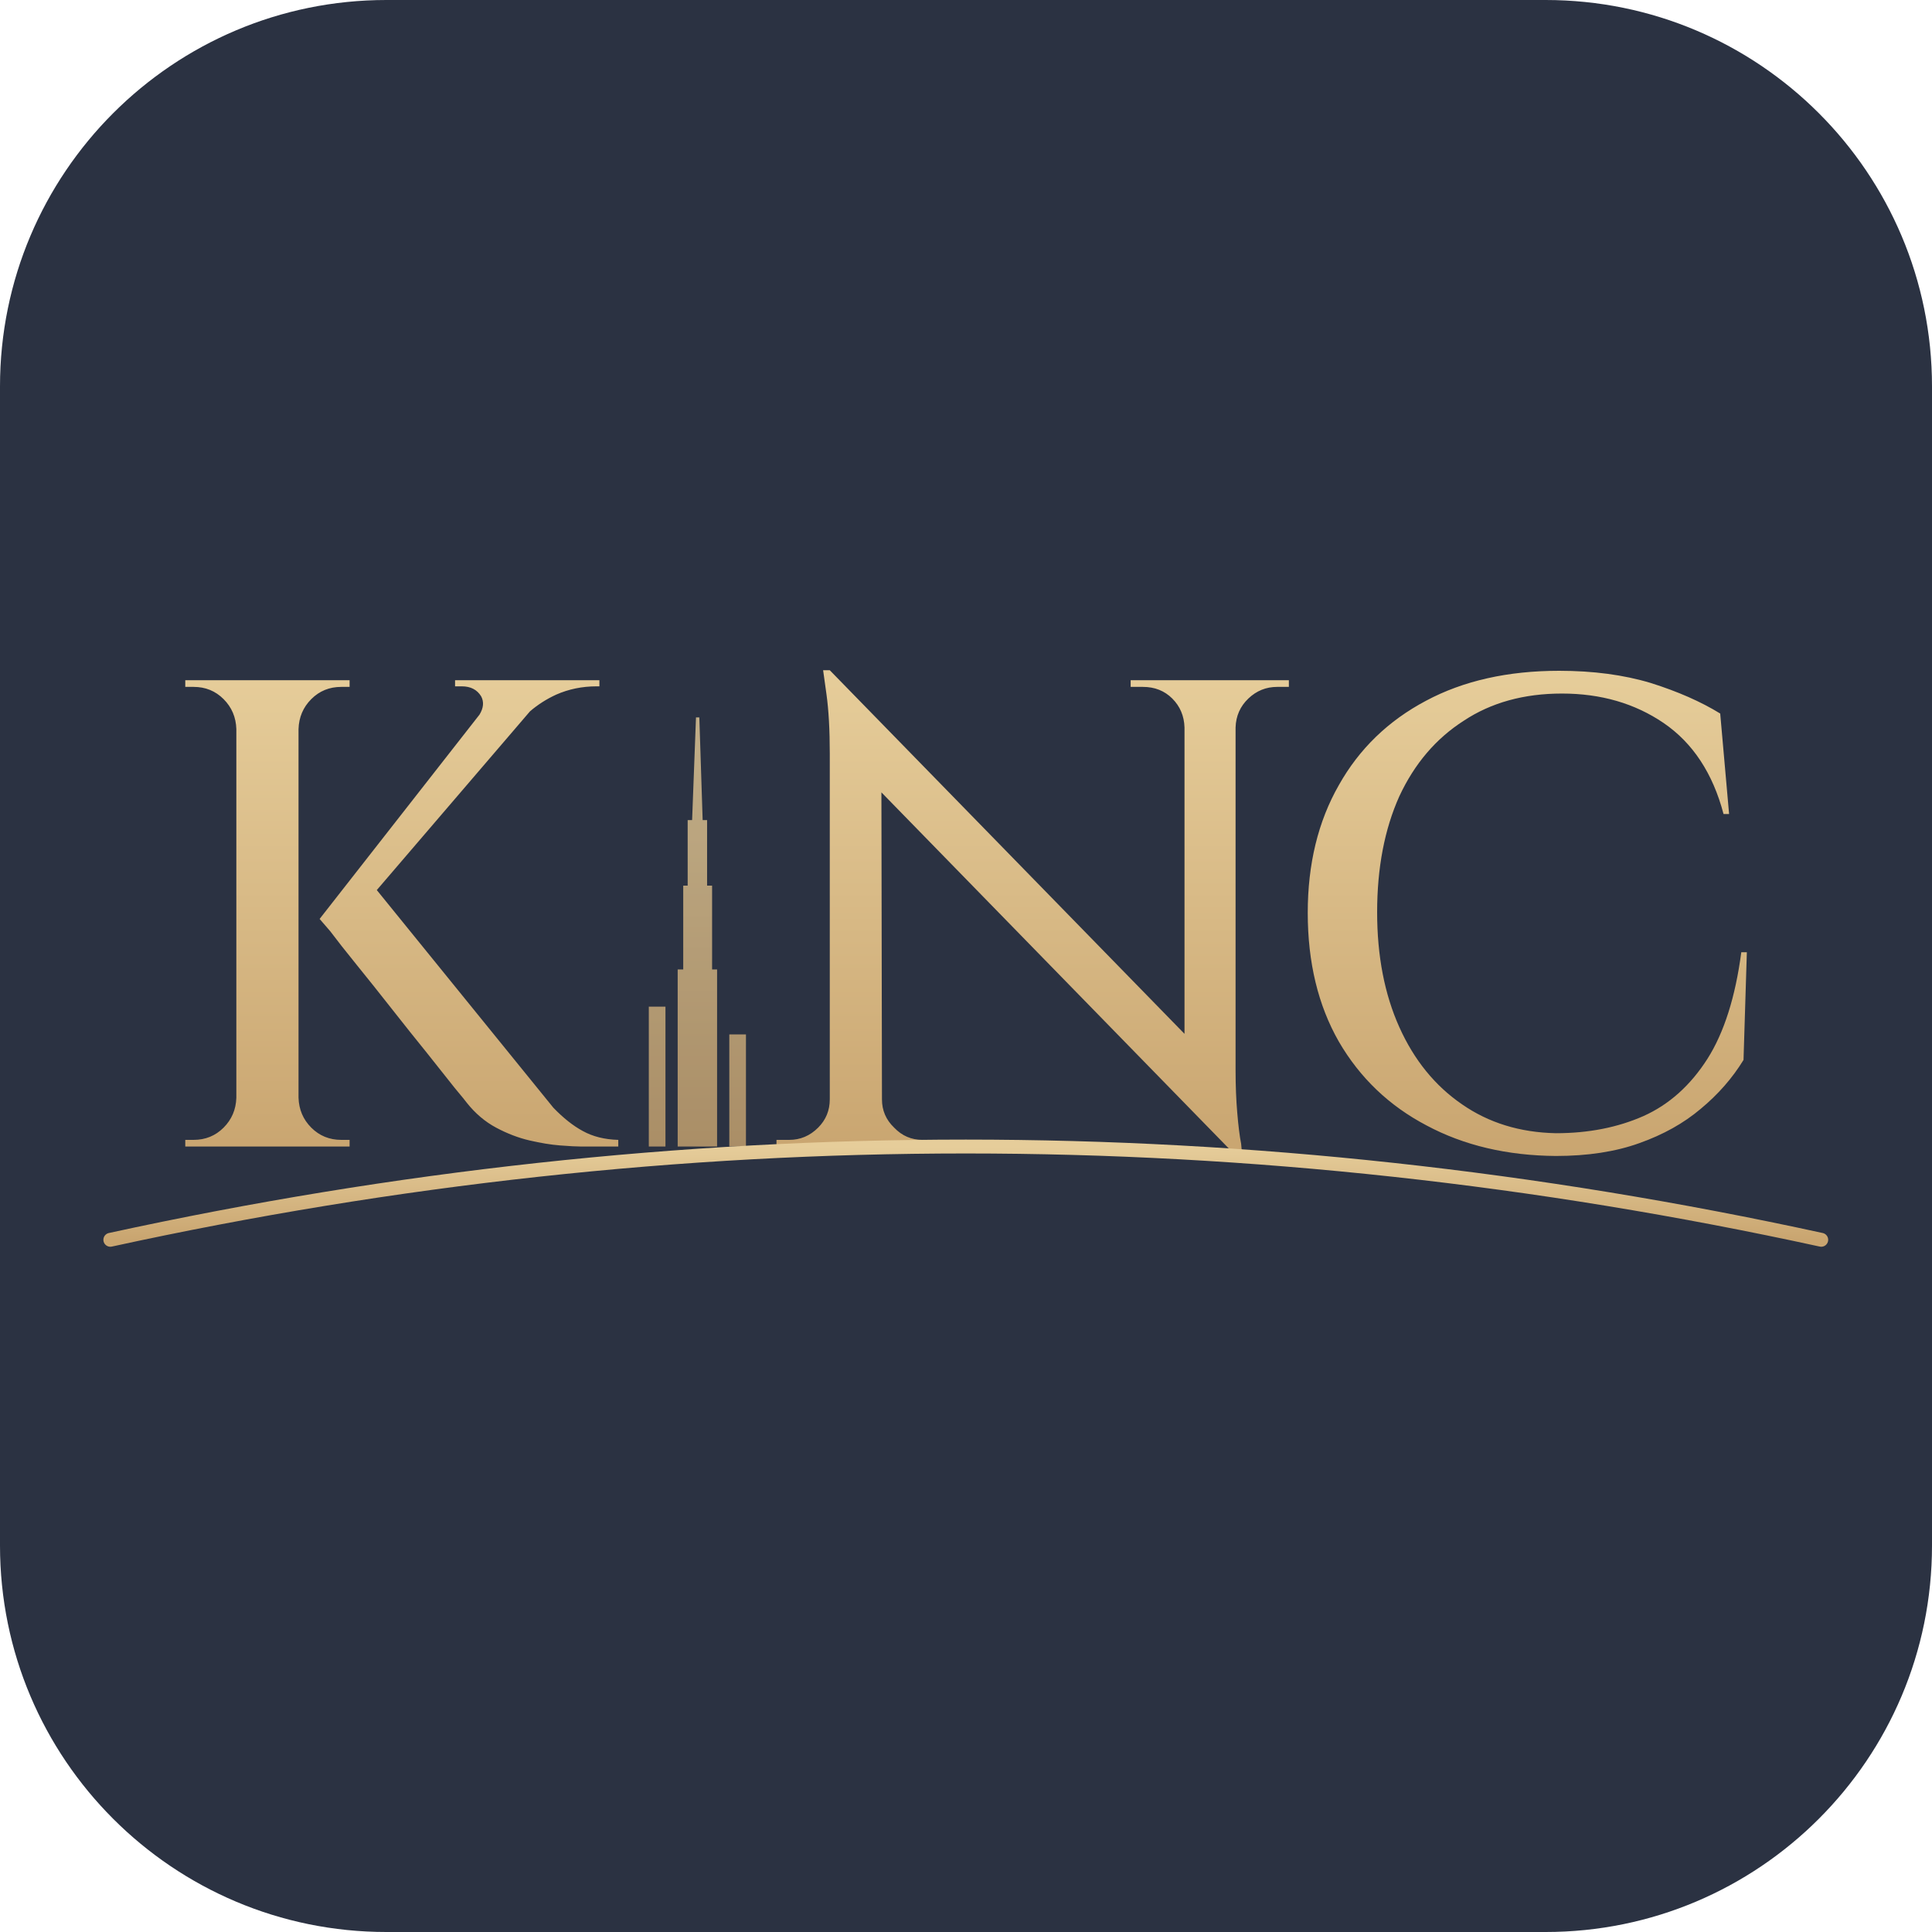
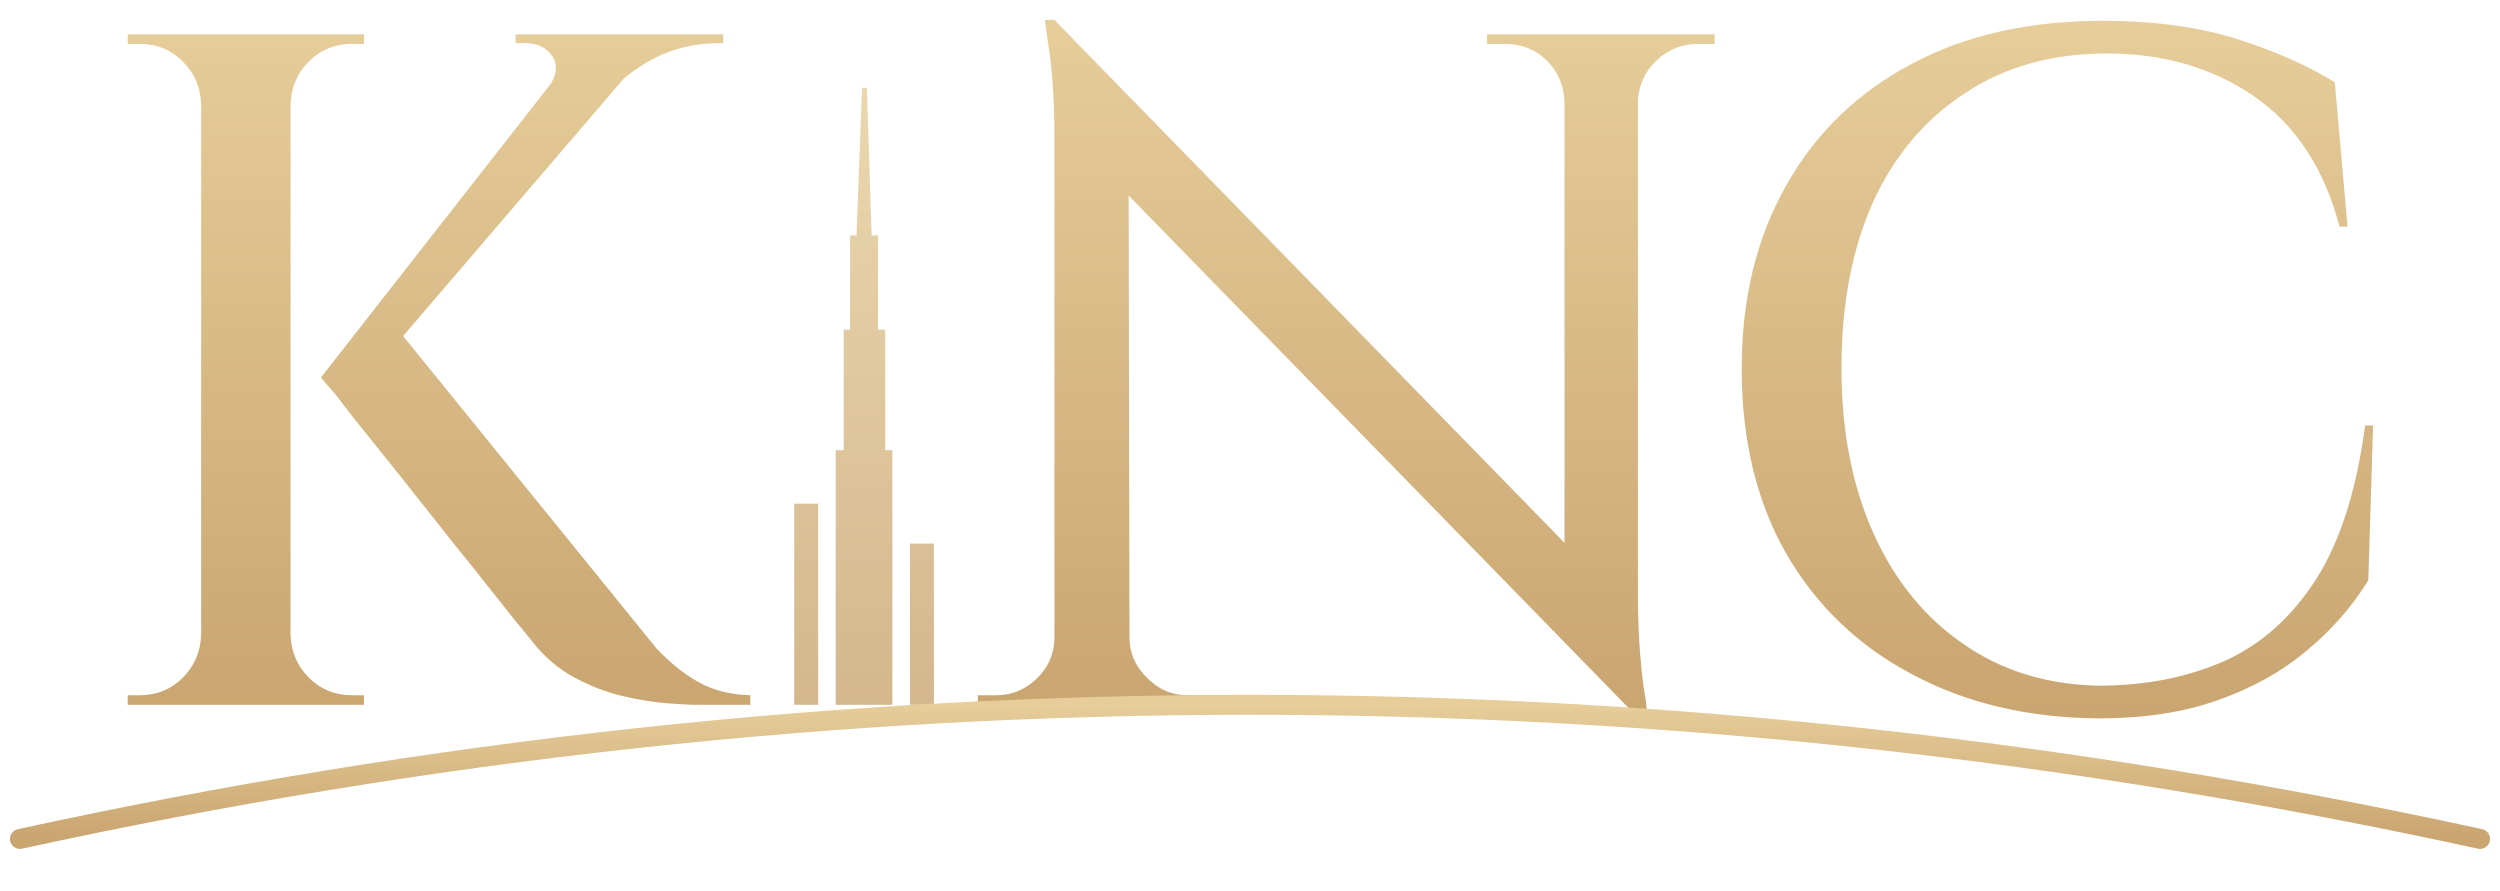
- <svg xmlns="http://www.w3.org/2000/svg" width="180" height="180" viewBox="0 0 180 180">
+ <svg xmlns="http://www.w3.org/2000/svg" viewBox="-9.5 11.7 313.2 111.6" role="img" aria-label="KNC Horizon Realtor">
  <defs>
    <linearGradient id="g" x1="0" y1="0" x2="0" y2="1">
      <stop offset="0" stop-color="#e6cd9a" />
      <stop offset="1" stop-color="#c9a570" />
    </linearGradient>
  </defs>
-   <rect width="180" height="180" rx="36" fill="#2B3242" />
-   <g transform="translate(13.9 55.1) scale(0.5172)">
-     <path fill="url(#g)" d="M15.7 91.2L15.7 91.2L15.7 24.8Q15.6 21.6 13.4 19.4Q11.2 17.2 8.0 17.2L8.0 17.2L6.5 17.2L6.5 16L36.1 16L36.1 17.2L34.6 17.2Q31.4 17.2 29.2 19.4Q27 21.6 26.9 24.8L26.9 24.8L26.9 91.2Q27 94.4 29.2 96.6Q31.4 98.8 34.6 98.8L34.6 98.8L36.1 98.8L36.1 100L6.5 100L6.5 98.8L8.0 98.8Q11.2 98.8 13.4 96.6Q15.6 94.4 15.7 91.2ZM55.1 16L81.1 16L81.1 17.1L80.6 17.1Q76.7 17.1 73.3 18.6L73.3 18.6Q70.7 19.8 68.6 21.6L68.6 21.6L41.0 53.8L72.8 93.0Q75.5 95.8 78.1 97.2Q80.8 98.7 84.5 98.8L84.5 98.8L84.5 100L77.8 100Q76.6 100 74.0 99.8Q71.5 99.6 68.5 98.9Q65.5 98.2 62.5 96.6Q59.5 95.0 57.2 92.1L57.2 92.1Q57 91.8 55.0 89.4Q53.0 86.9 50.0 83.1Q47.0 79.4 43.7 75.2Q40.4 71.0 37.4 67.3Q34.4 63.6 32.6 61.2L32.6 61.2L30.7 59.0L59.5 22.2Q60.6 20.4 59.8 18.9L59.8 18.9Q58.7 17.1 56.3 17.1L56.3 17.1L55.1 17.1L55.1 16ZM121.4 14.2L122.6 14.2L186.5 79.7L186.5 24.5Q186.4 21.4 184.3 19.3Q182.2 17.2 179.0 17.2L179.0 17.2L176.8 17.2L176.8 16L205.3 16L205.3 17.2L203.2 17.2Q200.2 17.2 198 19.3Q195.8 21.4 195.7 24.5L195.7 24.5L195.7 86.3Q195.7 90.4 196.0 93.9Q196.3 97.5 196.7 99.5L196.7 99.5L196.9 101.7L195.8 101.7L131.9 36.2L132 91.5L132 91.5Q132 94.5 134.2 96.6Q136.3 98.8 139.3 98.8L139.3 98.8L141.6 98.8L141.6 100L113.0 100L113.0 98.8L115.3 98.8Q118.3 98.8 120.5 96.6Q122.6 94.5 122.6 91.5L122.6 91.5L122.6 29.2Q122.6 22.8 122.0 18.5L122.0 18.5L121.4 14.2ZM286.8 65.0L287.8 65.0L287.2 84.4Q284.2 89.3 279.5 93.2Q274.9 97.1 268.4 99.4Q262.0 101.7 253.4 101.7L253.4 101.7Q240.2 101.6 230.1 96.2Q220.0 90.9 214.3 81.1Q208.7 71.3 208.7 57.9L208.7 57.9Q208.7 44.7 214.3 34.9Q219.8 25.1 230.0 19.7Q240.1 14.3 254.0 14.3L254.0 14.3Q263.2 14.3 270.5 16.5Q277.8 18.8 283.0 22L283.0 22L284.6 40.1L283.6 40.1Q280.7 29.1 272.8 23.7Q265.0 18.4 254.5 18.4L254.5 18.4Q244.2 18.4 236.8 23.3Q229.3 28.1 225.2 36.9Q221.2 45.8 221.2 57.8L221.2 57.8Q221.2 69.6 225.2 78.5Q229.2 87.4 236.5 92.4Q243.7 97.4 253.4 97.6L253.4 97.6Q262.2 97.6 269.2 94.5Q276.1 91.4 280.7 84.2Q285.2 77.1 286.8 65.0L286.8 65.0Z" />
-     <path fill="url(#g)" opacity="0.8" d="M95.2 100 L95.2 68.1 L96.2 68.1 L96.2 53 L97 53 L97 41.2 L97.8 41.2 L98.5 22.7 L99.1 22.7 L99.7 41.2 L100.5 41.2 L100.5 53 L101.4 53 L101.4 68.1 L102.3 68.1 L102.3 100 Z M90 100 L90 74.8 L93 74.8 L93 100 Z M104.5 100 L104.5 79.8 L107.5 79.8 L107.5 100 Z" />
-     <path fill="none" stroke="url(#g)" stroke-width="2.5" stroke-linecap="round" d="M-7 116.8 Q147.1 83.2 301.2 116.8" />
-   </g>
+   <path fill="url(#g)" d="M15.7 91.2L15.7 91.2L15.7 24.8Q15.6 21.6 13.4 19.4Q11.2 17.2 8.0 17.2L8.0 17.2L6.5 17.2L6.5 16L36.1 16L36.1 17.2L34.6 17.2Q31.4 17.2 29.2 19.4Q27 21.6 26.9 24.8L26.9 24.8L26.9 91.2Q27 94.4 29.2 96.6Q31.4 98.8 34.6 98.8L34.6 98.8L36.1 98.8L36.1 100L6.5 100L6.5 98.8L8.0 98.8Q11.2 98.8 13.4 96.6Q15.6 94.4 15.7 91.2ZM55.1 16L81.1 16L81.1 17.1L80.6 17.1Q76.7 17.1 73.3 18.6L73.3 18.6Q70.7 19.8 68.6 21.6L68.6 21.6L41.0 53.8L72.8 93.0Q75.5 95.8 78.1 97.2Q80.8 98.7 84.5 98.8L84.5 98.8L84.5 100L77.8 100Q76.6 100 74.0 99.8Q71.5 99.6 68.5 98.9Q65.5 98.2 62.5 96.6Q59.5 95.0 57.2 92.1L57.2 92.1Q57 91.8 55.0 89.4Q53.0 86.9 50.0 83.1Q47.0 79.4 43.7 75.2Q40.4 71.0 37.4 67.3Q34.4 63.6 32.6 61.2L32.6 61.2L30.7 59.0L59.5 22.2Q60.6 20.4 59.8 18.9L59.8 18.9Q58.7 17.1 56.3 17.1L56.3 17.1L55.1 17.1L55.1 16ZM121.4 14.2L122.6 14.2L186.5 79.7L186.5 24.5Q186.4 21.4 184.3 19.3Q182.2 17.2 179.0 17.2L179.0 17.2L176.8 17.2L176.8 16L205.3 16L205.3 17.2L203.2 17.2Q200.2 17.2 198 19.3Q195.8 21.4 195.7 24.5L195.7 24.5L195.7 86.3Q195.7 90.4 196.0 93.9Q196.3 97.5 196.7 99.5L196.7 99.5L196.9 101.7L195.8 101.7L131.9 36.2L132 91.5L132 91.5Q132 94.5 134.2 96.6Q136.3 98.8 139.3 98.8L139.3 98.8L141.6 98.8L141.6 100L113.0 100L113.0 98.8L115.3 98.8Q118.3 98.8 120.5 96.6Q122.6 94.5 122.6 91.5L122.6 91.5L122.6 29.2Q122.6 22.8 122.0 18.5L122.0 18.5L121.4 14.2ZM286.8 65.0L287.8 65.0L287.2 84.4Q284.2 89.3 279.5 93.2Q274.9 97.1 268.4 99.4Q262.0 101.7 253.4 101.7L253.4 101.7Q240.2 101.6 230.1 96.2Q220.0 90.9 214.3 81.1Q208.7 71.3 208.7 57.9L208.7 57.9Q208.7 44.7 214.3 34.9Q219.8 25.1 230.0 19.7Q240.1 14.3 254.0 14.3L254.0 14.3Q263.2 14.3 270.5 16.5Q277.8 18.8 283.0 22L283.0 22L284.6 40.1L283.6 40.1Q280.7 29.1 272.8 23.7Q265.0 18.4 254.5 18.4L254.5 18.4Q244.2 18.4 236.8 23.3Q229.3 28.1 225.2 36.9Q221.2 45.8 221.2 57.8L221.2 57.8Q221.2 69.6 225.2 78.5Q229.2 87.4 236.5 92.4Q243.7 97.4 253.4 97.6L253.4 97.6Q262.2 97.6 269.2 94.5Q276.1 91.4 280.7 84.2Q285.2 77.1 286.8 65.0L286.8 65.0Z" />
+   <path fill="url(#g)" opacity="0.8" d="M95.2 100 L95.2 68.1 L96.2 68.1 L96.2 53 L97 53 L97 41.2 L97.8 41.2 L98.5 22.7 L99.1 22.7 L99.7 41.2 L100.5 41.2 L100.5 53 L101.4 53 L101.4 68.1 L102.3 68.1 L102.3 100 Z M90 100 L90 74.8 L93 74.8 L93 100 Z M104.5 100 L104.5 79.8 L107.5 79.8 L107.5 100 Z" />
+   <path fill="none" stroke="url(#g)" stroke-width="2.5" stroke-linecap="round" d="M-7 116.8 Q147.1 83.2 301.2 116.8" />
</svg>
